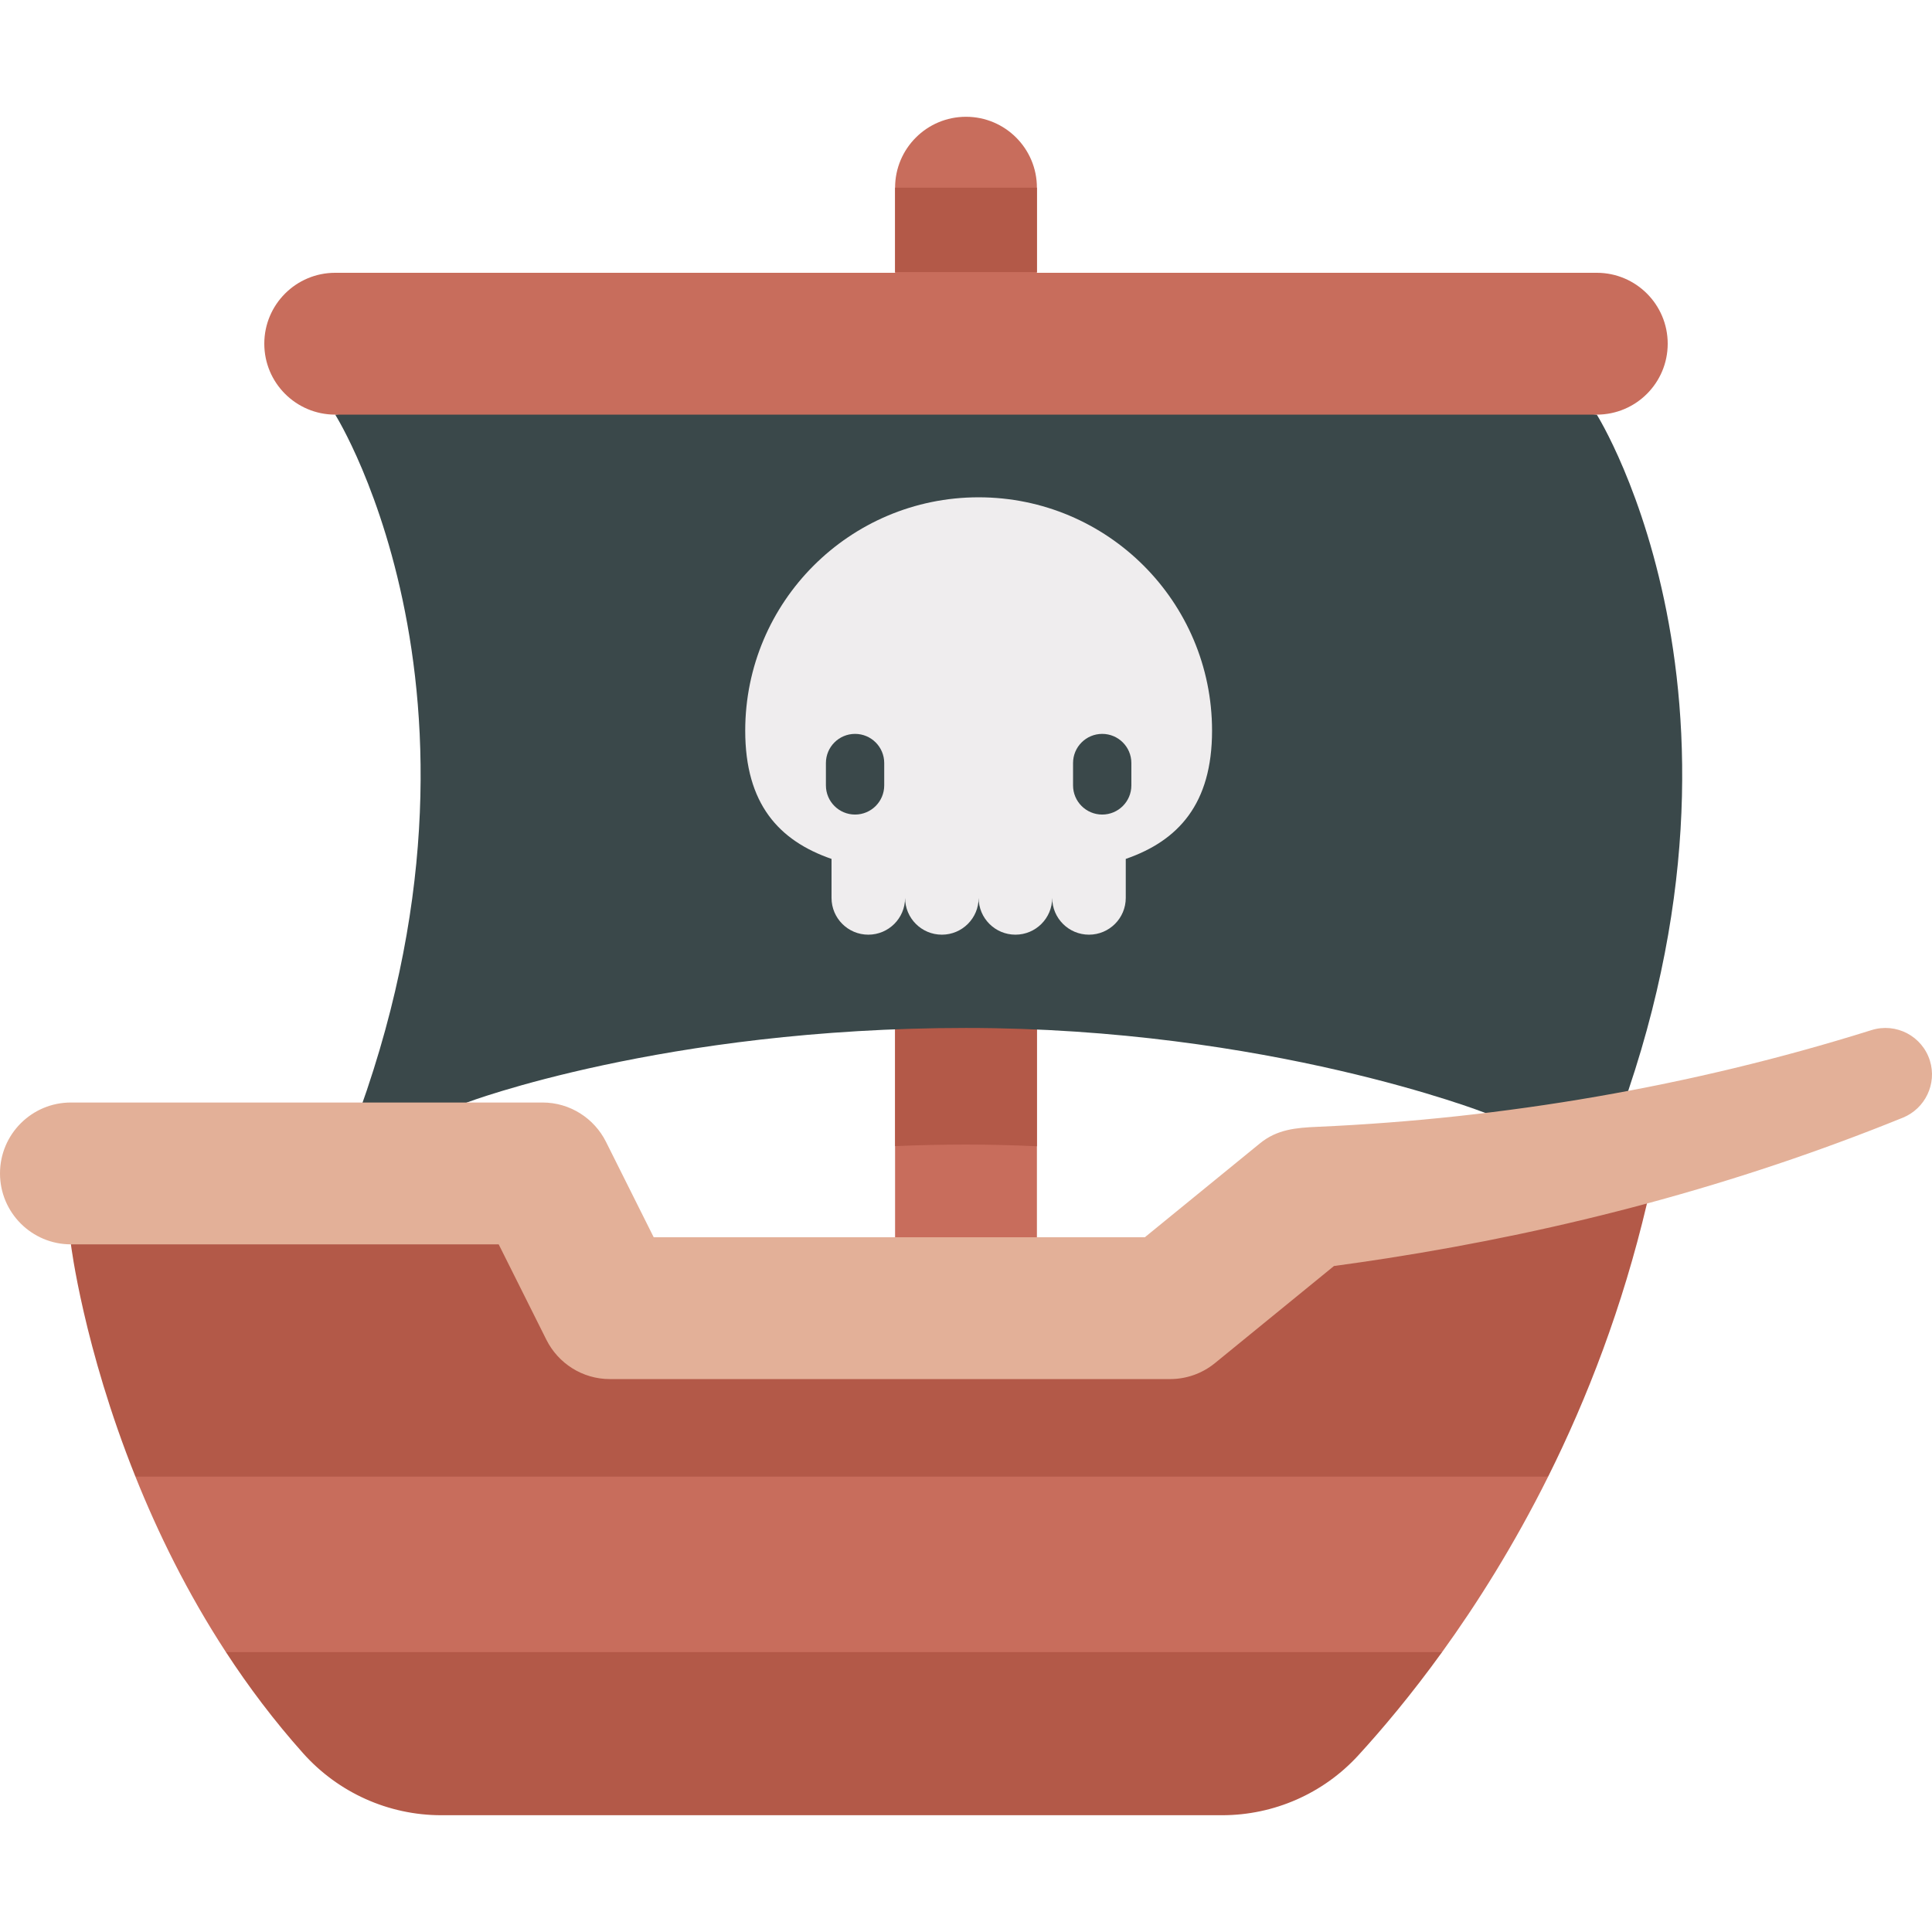
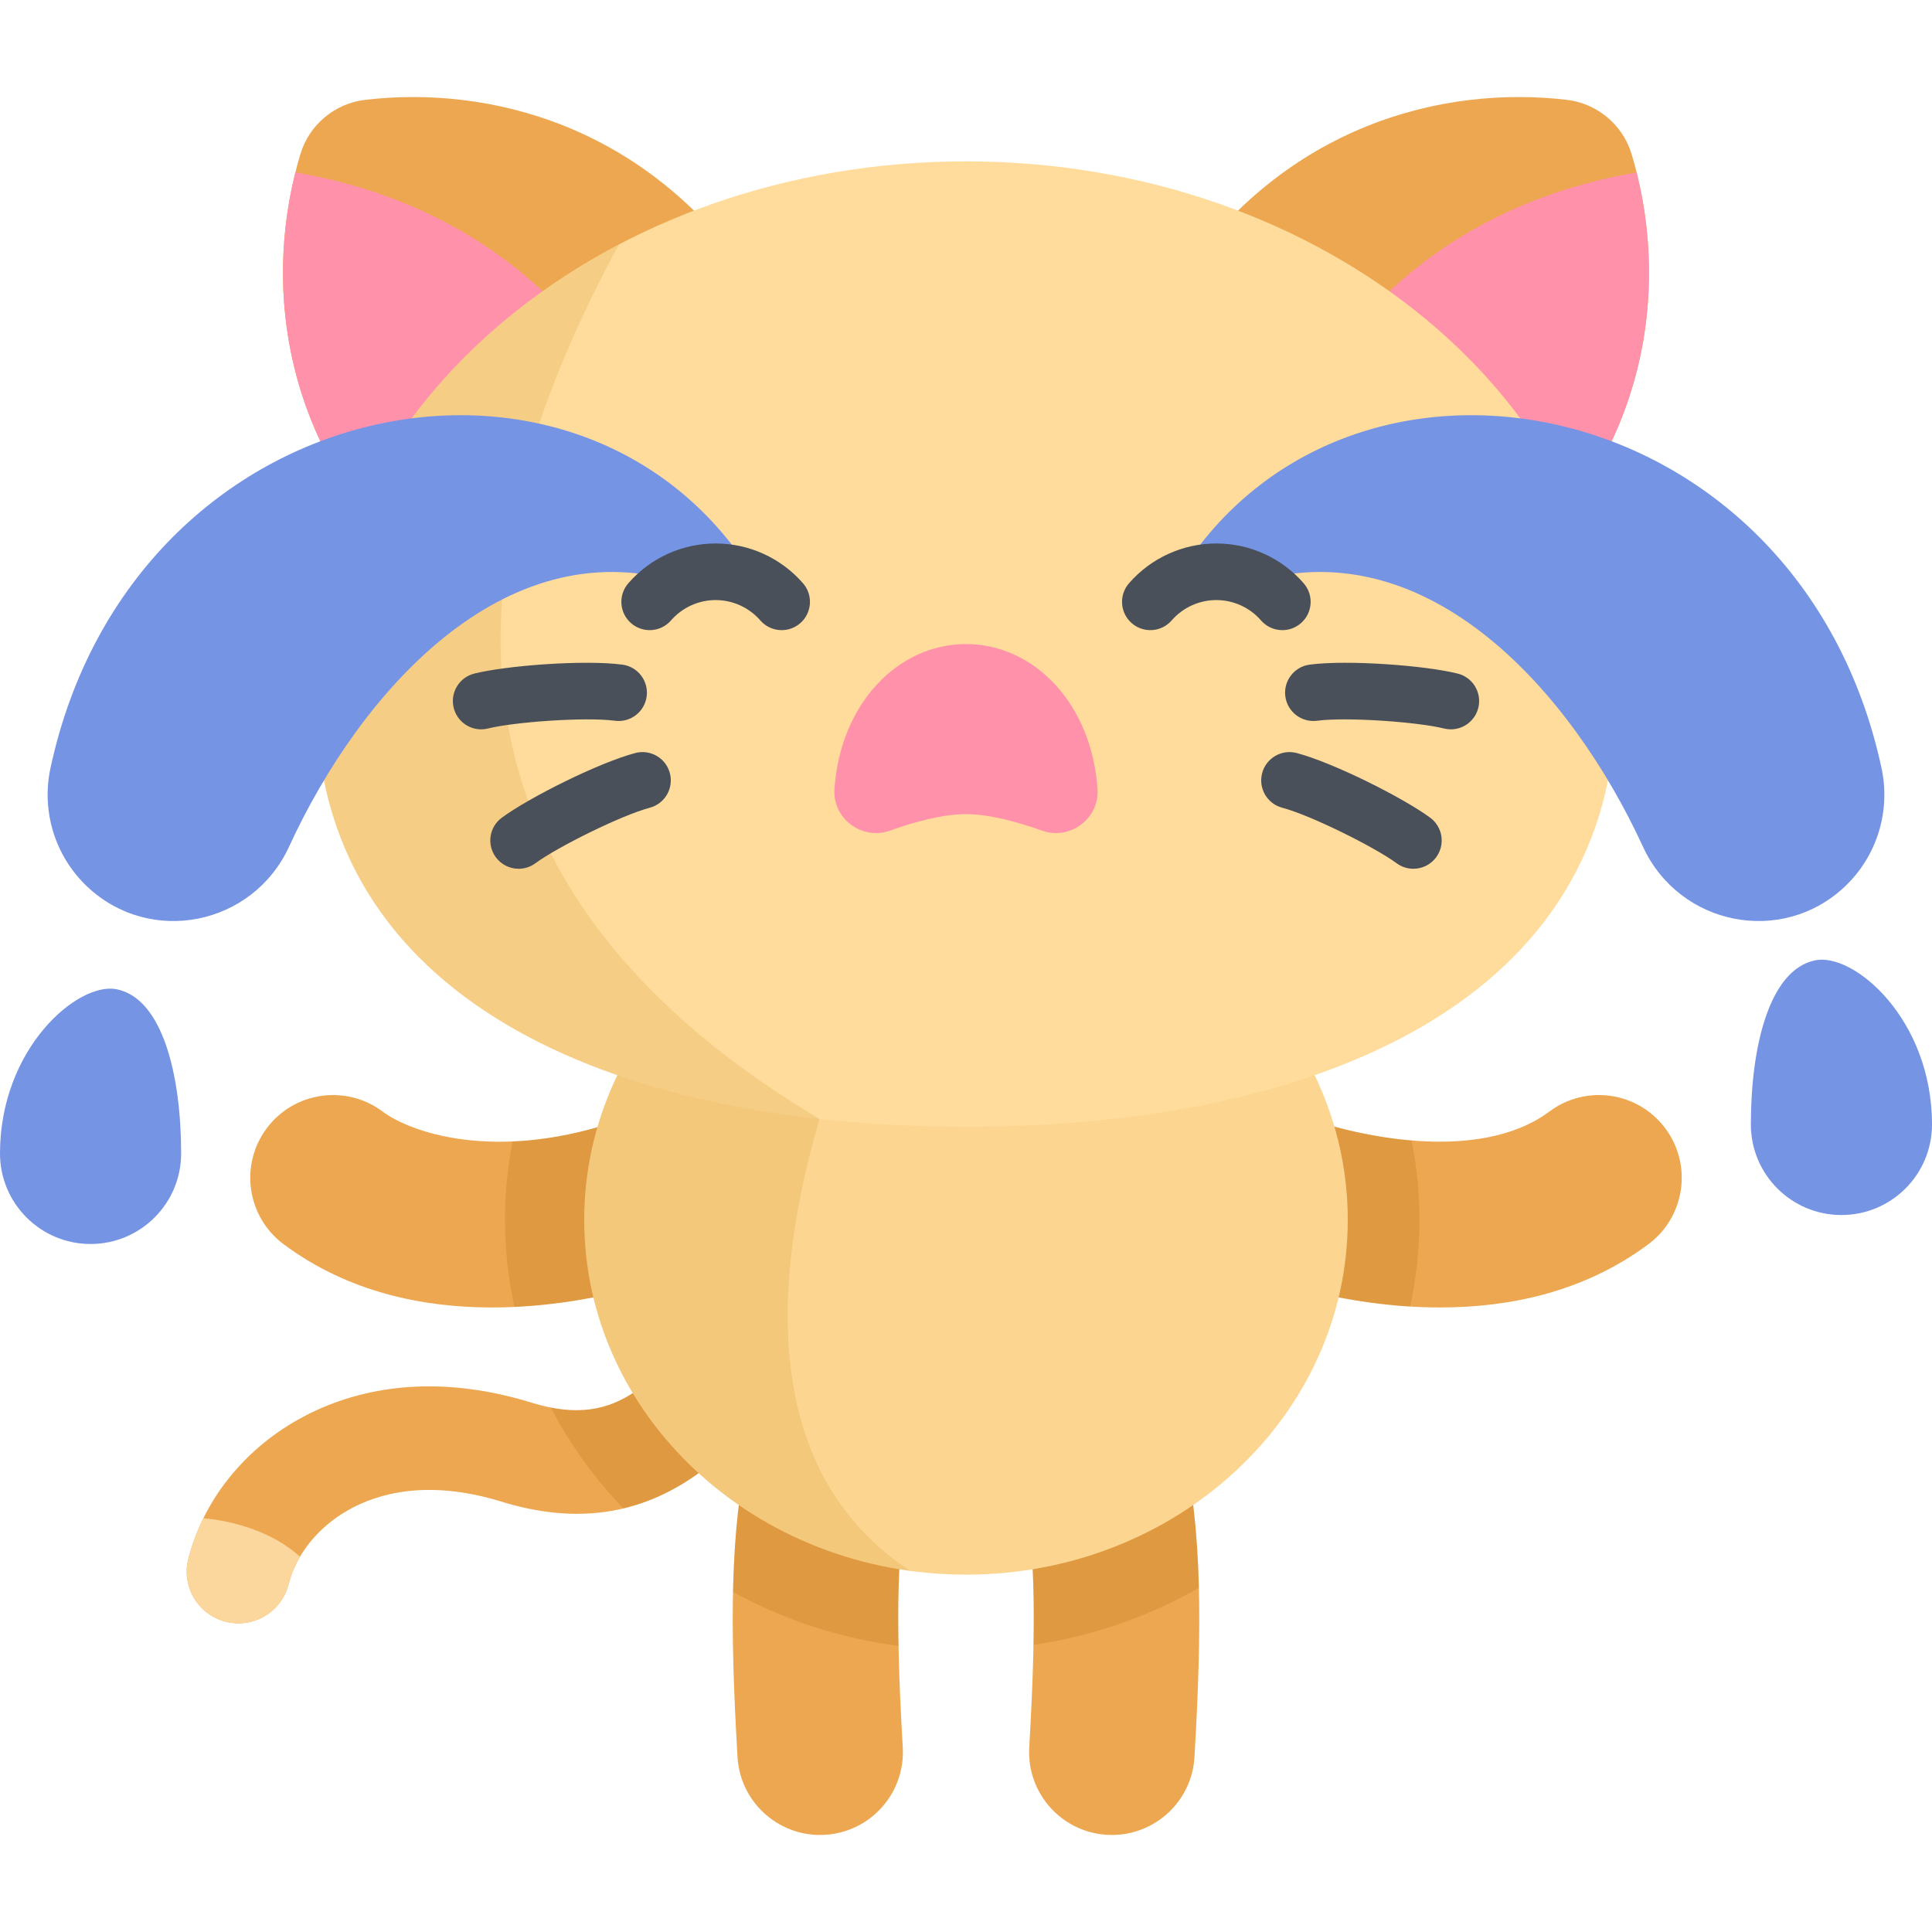
<svg xmlns="http://www.w3.org/2000/svg" version="1.1" id="Capa_1" x="0px" y="0px" viewBox="0 0 512 512" style="enable-background:new 0 0 512 512;" xml:space="preserve">
+   <path style="fill:#EDA751;" d="M63.206,430.2c-1.116,0-2.249-0.137-3.38-0.424c-7.339-1.86-11.78-9.319-9.919-16.657  c3.866-15.247,14.469-28.701,29.089-36.913c12.353-6.94,33.124-13.35,61.931-4.469c23.443,7.219,33.824-5.541,53.249-32.768l0.714-1  c4.399-6.163,12.96-7.591,19.123-3.194c6.162,4.399,7.592,12.96,3.194,19.122l-0.712,0.997  c-9.793,13.726-19.043,26.689-31.488,35.613c-15.427,11.062-32.487,13.495-52.155,7.432c-19.513-6.012-32.756-2.137-40.43,2.173  c-8.102,4.551-13.912,11.748-15.94,19.747C74.91,426.065,69.33,430.2,63.206,430.2z" />
+   <path style="fill:#FCD79D;" d="M53.9,402.348c-1.702,3.452-3.05,7.057-3.992,10.771c-1.861,7.339,2.58,14.797,9.919,16.657  c1.131,0.287,2.264,0.424,3.38,0.424c6.124,0,11.704-4.135,13.278-10.342c0.642-2.534,1.667-4.987,3.021-7.301  C72.573,406.187,62.339,403.095,53.9,402.348z" />
  <g>
-     <path style="fill:#C86D5C;" d="M256,427.49c-10.379,0-18.794-8.413-18.794-18.794V49.742c0-10.379,8.413-18.794,18.794-18.794   c10.379,0,18.793,8.413,18.793,18.794v358.954C274.793,419.076,266.379,427.49,256,427.49z" />
-     <path style="fill:#C86D5C;" d="M379.314,378.626H59.876l-23.99,12.686c5.892,14.724,13.7,30.755,23.99,46.514l35.031,16.6h248.699   l38.558-16.6c9.227-12.77,19.038-28.303,28.115-46.514L379.314,378.626z" />
+     <path style="fill:#EDA751;" d="M294.676,486.284c-0.431,0-0.863-0.013-1.298-0.039c-12.094-0.706-21.325-11.082-20.619-23.174   c2.081-35.661,1.499-55.308-2.076-70.078c-2.85-11.773,4.384-23.628,16.158-26.478c11.767-2.854,23.628,4.384,26.478,16.158   c5.4,22.306,5.198,49.294,3.232,82.954C315.872,477.285,306.204,486.284,294.676,486.284z" />
+     <path style="fill:#EDA751;" d="M217.324,486.284c-11.529,0-21.196-8.999-21.876-20.657c-1.965-33.659-2.167-60.648,3.231-82.954   c2.849-11.773,14.703-19.01,26.479-16.158c11.774,2.85,19.009,14.704,16.159,26.478c-3.575,14.77-4.157,34.417-2.076,70.078   c0.706,12.093-8.525,22.469-20.618,23.174C218.188,486.271,217.754,486.284,217.324,486.284z" />
+     <path style="fill:#EDA751;" d="M381.638,346.493c-25.821,0-48.296-8.049-54.813-10.621c-11.268-4.448-16.796-17.187-12.35-28.455   c4.447-11.267,17.184-16.794,28.455-12.35c15.157,5.981,48.811,13.574,67.696-0.512c9.711-7.245,23.453-5.244,30.696,4.465   c7.244,9.71,5.245,23.453-4.465,30.696C419.742,342.485,399.856,346.493,381.638,346.493z" />
+     <path style="fill:#EDA751;" d="M130.362,346.493c-18.221,0-38.102-4.007-55.22-16.777c-9.71-7.243-11.709-20.986-4.465-30.696   s20.987-11.709,30.696-4.465c8.257,6.159,33.032,14.193,67.696,0.512c11.268-4.448,24.008,1.082,28.455,12.35   s-1.082,24.007-12.35,28.455C178.658,338.444,156.179,346.493,130.362,346.493z" />
  </g>
  <g>
-     <path style="fill:#B35948;" d="M436.458,303.453v15.495c-6.484,27.504-15.852,51.663-26.179,72.364H35.886   c-13.766-34.345-17.093-61.548-17.093-61.548V310.97h121.217l27.25,36.647h142.829l37.587-28.669L436.458,303.453z" />
-     <path style="fill:#B35948;" d="M382.164,437.826c-8.166,11.313-15.871,20.447-22.204,27.364   c-9.265,10.121-22.364,15.862-36.083,15.862H116.923c-13.973,0-27.269-5.985-36.582-16.407   c-7.724-8.645-14.508-17.684-20.466-26.818h322.288V437.826z" />
-     <path style="fill:#B35948;" d="M237.206,123.911v179.82c6.111-0.26,12.378-0.408,18.794-0.408c6.424,0,12.695,0.16,18.793,0.448   v-179.86L256,121.798L237.206,123.911z" />
+     <path style="opacity:0.2;fill:#A35F00;enable-background:new    ;" d="M169.069,295.067c-12.451,4.914-23.616,7.017-33.208,7.421   c-1.328,6.748-2.029,13.7-2.029,20.804c0,7.896,0.859,15.608,2.491,23.056c23.257-1.08,42.842-8.105,48.851-10.476   c11.268-4.448,16.797-17.187,12.35-28.455C193.077,296.149,180.337,290.619,169.069,295.067z" />
+     <path style="opacity:0.2;fill:#A35F00;enable-background:new    ;" d="M214.015,334.774c-6.162-4.397-14.723-2.969-19.123,3.194   l-0.714,1c-17.971,25.188-28.209,37.98-48.201,34.043c5.05,9.765,11.539,18.755,19.206,26.723   c6.924-1.646,13.515-4.702,19.826-9.228c12.445-8.924,21.695-21.887,31.488-35.613l0.712-0.997   C221.607,347.735,220.177,339.173,214.015,334.774z" />
+     <path style="opacity:0.2;fill:#A35F00;enable-background:new    ;" d="M225.158,366.514c-11.776-2.852-23.629,4.385-26.479,16.158   c-2.83,11.692-4.111,24.686-4.416,39.237c13.24,7.247,28.064,12.197,43.855,14.277c-0.381-19.594,0.644-32.641,3.198-43.194   C244.167,381.218,236.932,369.365,225.158,366.514z" />
+     <path style="opacity:0.2;fill:#A35F00;enable-background:new    ;" d="M317.716,420.807c-0.346-14.108-1.637-26.737-4.396-38.135   c-2.85-11.774-14.711-19.012-26.478-16.158c-11.775,2.85-19.008,14.705-16.158,26.478c2.542,10.503,3.569,23.479,3.203,42.918   C289.714,433.57,304.535,428.34,317.716,420.807z" />
+     <path style="opacity:0.2;fill:#A35F00;enable-background:new    ;" d="M314.475,307.417c-4.447,11.268,1.082,24.007,12.35,28.455   c5.839,2.305,24.489,9,46.875,10.37c1.617-7.416,2.467-15.092,2.467-22.951c0-7.195-0.72-14.233-2.081-21.062   c-12.201-1.017-23.836-4.274-31.155-7.163C331.66,290.623,318.922,296.15,314.475,307.417z" />
  </g>
-   <path style="fill:#3A484A;" d="M88.835,109.881c0,0,50.935,80.812,0,201.089l34.888-18.794c0,0,52.188-19.759,132.276-19.759  s137.64,22.528,137.64,22.528l29.525,16.024c50.935-120.278,0-201.089,0-201.089L256,91.088L88.835,109.881z" />
-   <path style="fill:#EFEDEE;" d="M321.206,193.648c0-34.163-27.694-61.857-61.857-61.857s-61.857,27.694-61.857,61.857  c0,19.382,8.919,29.147,22.871,33.973v10.331c0,5.383,4.364,9.747,9.747,9.747s9.747-4.364,9.747-9.747  c0,5.383,4.364,9.747,9.747,9.747c5.383,0,9.747-4.364,9.747-9.747c0,5.383,4.364,9.747,9.747,9.747  c5.383,0,9.747-4.364,9.747-9.747c0,5.383,4.364,9.747,9.747,9.747c5.383,0,9.747-4.364,9.747-9.747v-10.331  C312.286,222.795,321.206,213.03,321.206,193.648z" />
+   <ellipse style="fill:#FCD690;" cx="256" cy="323.29" rx="101.17" ry="94.01" />
+   <path style="opacity:0.15;fill:#C17A00;enable-background:new    ;" d="M241.227,416.298  c-46.23-30.352-31.903-92.561-24.055-119.766v-60.069c-36.602,14.149-62.339,47.694-62.339,86.829  C154.833,370.547,192.357,409.653,241.227,416.298z" />
+   <path style="fill:#EDA751;" d="M194.433,160.285c19.796-16.611,33.013-44.496,5.091-85.718  C171.381,33.02,129.48,22.606,96.768,26.459c-8.065,0.95-14.832,6.628-17.168,14.405c-9.476,31.546-6.495,74.618,29.534,109.549  C144.881,185.07,174.637,176.896,194.433,160.285z" />
+   <path style="fill:#FF91AB;" d="M78.284,45.692c-7.768,31.016-3.376,71.539,30.85,104.722c30.984,30.039,57.462,27.893,76.86,15.973  C172.653,75.82,114.375,51.804,78.284,45.692z" />
+   <path style="fill:#EDA751;" d="M317.566,160.285c-19.796-16.611-33.013-44.496-5.091-85.718  c28.143-41.547,70.044-51.962,102.756-48.108c8.065,0.95,14.832,6.628,17.168,14.405c9.476,31.546,6.495,74.618-29.534,109.549  C367.119,185.07,337.363,176.896,317.566,160.285z" />
+   <path style="fill:#FF91AB;" d="M433.716,45.692c7.768,31.016,3.376,71.539-30.85,104.722c-30.984,30.039-57.462,27.893-76.86,15.973  C339.347,75.82,397.625,51.804,433.716,45.692z" />
+   <path style="fill:#FFDC9C;" d="M428.236,185.356c0,78.751-77.112,113.243-172.236,113.243S83.764,264.107,83.764,185.356  S160.877,42.765,256,42.765S428.236,106.605,428.236,185.356z" />
+   <path style="opacity:0.15;fill:#C17A00;enable-background:new    ;" d="M164.035,64.78c-48.237,25.269-80.27,69.823-80.27,120.576  c0,67.697,56.984,102.687,133.407,111.177C107.468,231.004,121.775,142.861,164.035,64.78z" />
  <g>
-     <path style="fill:#3A484A;" d="M226.601,215.866c-4.267,0-7.726-3.459-7.726-7.726v-5.927c0-4.267,3.459-7.726,7.726-7.726   c4.267,0,7.726,3.459,7.726,7.726v5.927C234.327,212.407,230.868,215.866,226.601,215.866z" />
-     <path style="fill:#3A484A;" d="M292.096,215.866c-4.267,0-7.726-3.459-7.726-7.726v-5.927c0-4.267,3.459-7.726,7.726-7.726   c4.267,0,7.726,3.459,7.726,7.726v5.927C299.823,212.407,296.365,215.866,292.096,215.866z" />
+     <path style="fill:#495059;" d="M127.509,193.283c-3.361,0-6.419-2.275-7.271-5.684c-1.004-4.019,1.439-8.09,5.458-9.095   c8.634-2.158,29.209-3.692,39.226-2.37c4.106,0.543,6.995,4.313,6.452,8.419c-0.543,4.105-4.313,7-8.418,6.452   c-7.866-1.04-26.754,0.336-33.623,2.052C128.723,193.21,128.111,193.283,127.509,193.283z" />
+     <path style="fill:#495059;" d="M137.442,230.234c-2.3,0-4.569-1.055-6.04-3.047c-2.46-3.332-1.752-8.028,1.58-10.488   c7.158-5.284,25.593-14.544,35.364-17.138c4.005-1.061,8.111,1.321,9.173,5.325c1.063,4.003-1.321,8.11-5.325,9.173   c-7.67,2.036-24.61,10.505-30.304,14.708C140.551,229.757,138.99,230.234,137.442,230.234z" />
+     <path style="fill:#495059;" d="M384.491,193.283c-0.603,0-1.214-0.073-1.824-0.226c-6.869-1.717-25.758-3.093-33.622-2.052   c-4.106,0.535-7.876-2.346-8.419-6.452s2.346-7.876,6.452-8.419c10.022-1.325,30.592,0.212,39.226,2.37   c4.019,1.005,6.462,5.076,5.458,9.095C390.91,191.008,387.852,193.283,384.491,193.283z" />
+     <path style="fill:#495059;" d="M374.558,230.234c-1.548,0-3.108-0.478-4.448-1.467c-5.694-4.203-22.634-12.672-30.304-14.708   c-4.004-1.063-6.388-5.17-5.325-9.173c1.063-4.004,5.171-6.386,9.173-5.325c9.771,2.594,28.206,11.854,35.364,17.138   c3.333,2.46,4.04,7.156,1.58,10.488C379.127,229.18,376.857,230.234,374.558,230.234z" />
  </g>
-   <path style="fill:#C86D5C;" d="M423.164,109.881H88.835c-10.379,0-18.794-8.413-18.794-18.794s8.413-18.794,18.794-18.794h334.33  c10.379,0,18.794,8.413,18.794,18.794S433.543,109.881,423.164,109.881z" />
-   <path style="fill:#E3B098;" d="M511.439,281.073c-2.034-6.501-8.953-10.124-15.455-8.089l-0.478,0.149  c-47.225,14.782-96.871,23.3-146.306,25.483c-0.043,0.002-0.088,0.004-0.131,0.006c-5.59,0.244-10.615,0.664-15.15,4.364  l-30.521,24.898H173.238l-12.659-25.319c-3.09-6.148-9.46-10.388-16.809-10.388H18.794C8.415,292.177,0,300.591,0,310.97  c0,10.379,8.415,18.794,18.794,18.794h113.361l12.659,25.319c3.09,6.148,9.46,10.388,16.809,10.388h148.468  c4.174-0.002,8.393-1.387,11.88-4.231l31.549-25.737c4.683-0.634,9.357-1.308,14.027-2.037c47.08-7.335,92.573-19.36,136.757-37.28  C510.169,293.787,513.366,287.234,511.439,281.073z" />
-   <rect x="237.209" y="49.737" style="fill:#B35948;" width="37.586" height="22.366" />
+   <g>
+     <path style="fill:#7694E4;" d="M200.72,154.337c-44.174-74.88-165.444-52.443-187.341,49.199   c-2.461,11.423,1.19,23.309,9.661,31.358l0,0c16.714,15.881,43.934,10.423,53.566-10.524   c19.032-41.389,56.897-83.483,102.574-70.339L200.72,154.337z" />
+     <path style="fill:#7694E4;" d="M311.28,154.337c44.174-74.88,165.444-52.443,187.341,49.199c2.461,11.423-1.19,23.309-9.661,31.358   l0,0c-16.714,15.881-43.934,10.423-53.566-10.524c-19.032-41.389-56.897-83.483-102.574-70.339L311.28,154.337z" />
+   </g>
+   <g>
+     <path style="fill:#495059;" d="M207.151,166.994c-2.093,0-4.174-0.871-5.658-2.573c-2.988-3.429-7.302-5.395-11.837-5.395   c-4.534,0-8.848,1.967-11.836,5.395c-2.721,3.124-7.458,3.448-10.581,0.728c-3.123-2.721-3.448-7.458-0.728-10.581   c5.838-6.7,14.274-10.542,23.146-10.542s17.308,3.842,23.145,10.542c2.721,3.123,2.396,7.86-0.727,10.581   C210.654,166.387,208.899,166.994,207.151,166.994z" />
+     <path style="fill:#495059;" d="M339.837,166.994c-2.093,0-4.175-0.871-5.657-2.573c-2.988-3.429-7.303-5.395-11.837-5.395   s-8.849,1.967-11.837,5.395c-2.721,3.124-7.459,3.448-10.581,0.728c-3.123-2.721-3.449-7.458-0.728-10.581   c5.837-6.7,14.273-10.542,23.146-10.542c8.872,0,17.309,3.842,23.146,10.542c2.722,3.123,2.395,7.86-0.728,10.581   C343.34,166.387,341.585,166.994,339.837,166.994z" />
+   </g>
+   <path style="fill:#FF91AB;" d="M256,215.75c6.201,0,13.774,2.1,20.158,4.376c7.41,2.641,15.229-3.195,14.696-11.044  c-1.542-22.702-16.901-38.4-34.854-38.4c-17.954,0-33.313,15.698-34.854,38.4c-0.533,7.848,7.286,13.684,14.696,11.044  C242.226,217.85,249.799,215.75,256,215.75z" />
+   <g>
+     <path style="fill:#7694E4;" d="M48.004,305.669c0,13.256-10.746,24.002-24.002,24.002C10.746,329.671,0,318.925,0,305.669   c0-27.883,20.687-45.585,30.932-43.503C43.176,264.655,48.004,285.155,48.004,305.669z" />
+     <path style="fill:#7694E4;" d="M463.996,297.992c0,13.256,10.746,24.002,24.002,24.002S512,311.248,512,297.992   c0-27.883-20.687-45.585-30.932-43.502C468.824,256.978,463.996,277.478,463.996,297.992z" />
+   </g>
  <g>
</g>
  <g>
</g>
  <g>
</g>
  <g>
</g>
  <g>
</g>
  <g>
</g>
  <g>
</g>
  <g>
</g>
  <g>
</g>
  <g>
</g>
  <g>
</g>
  <g>
</g>
  <g>
</g>
  <g>
</g>
  <g>
</g>
</svg>
